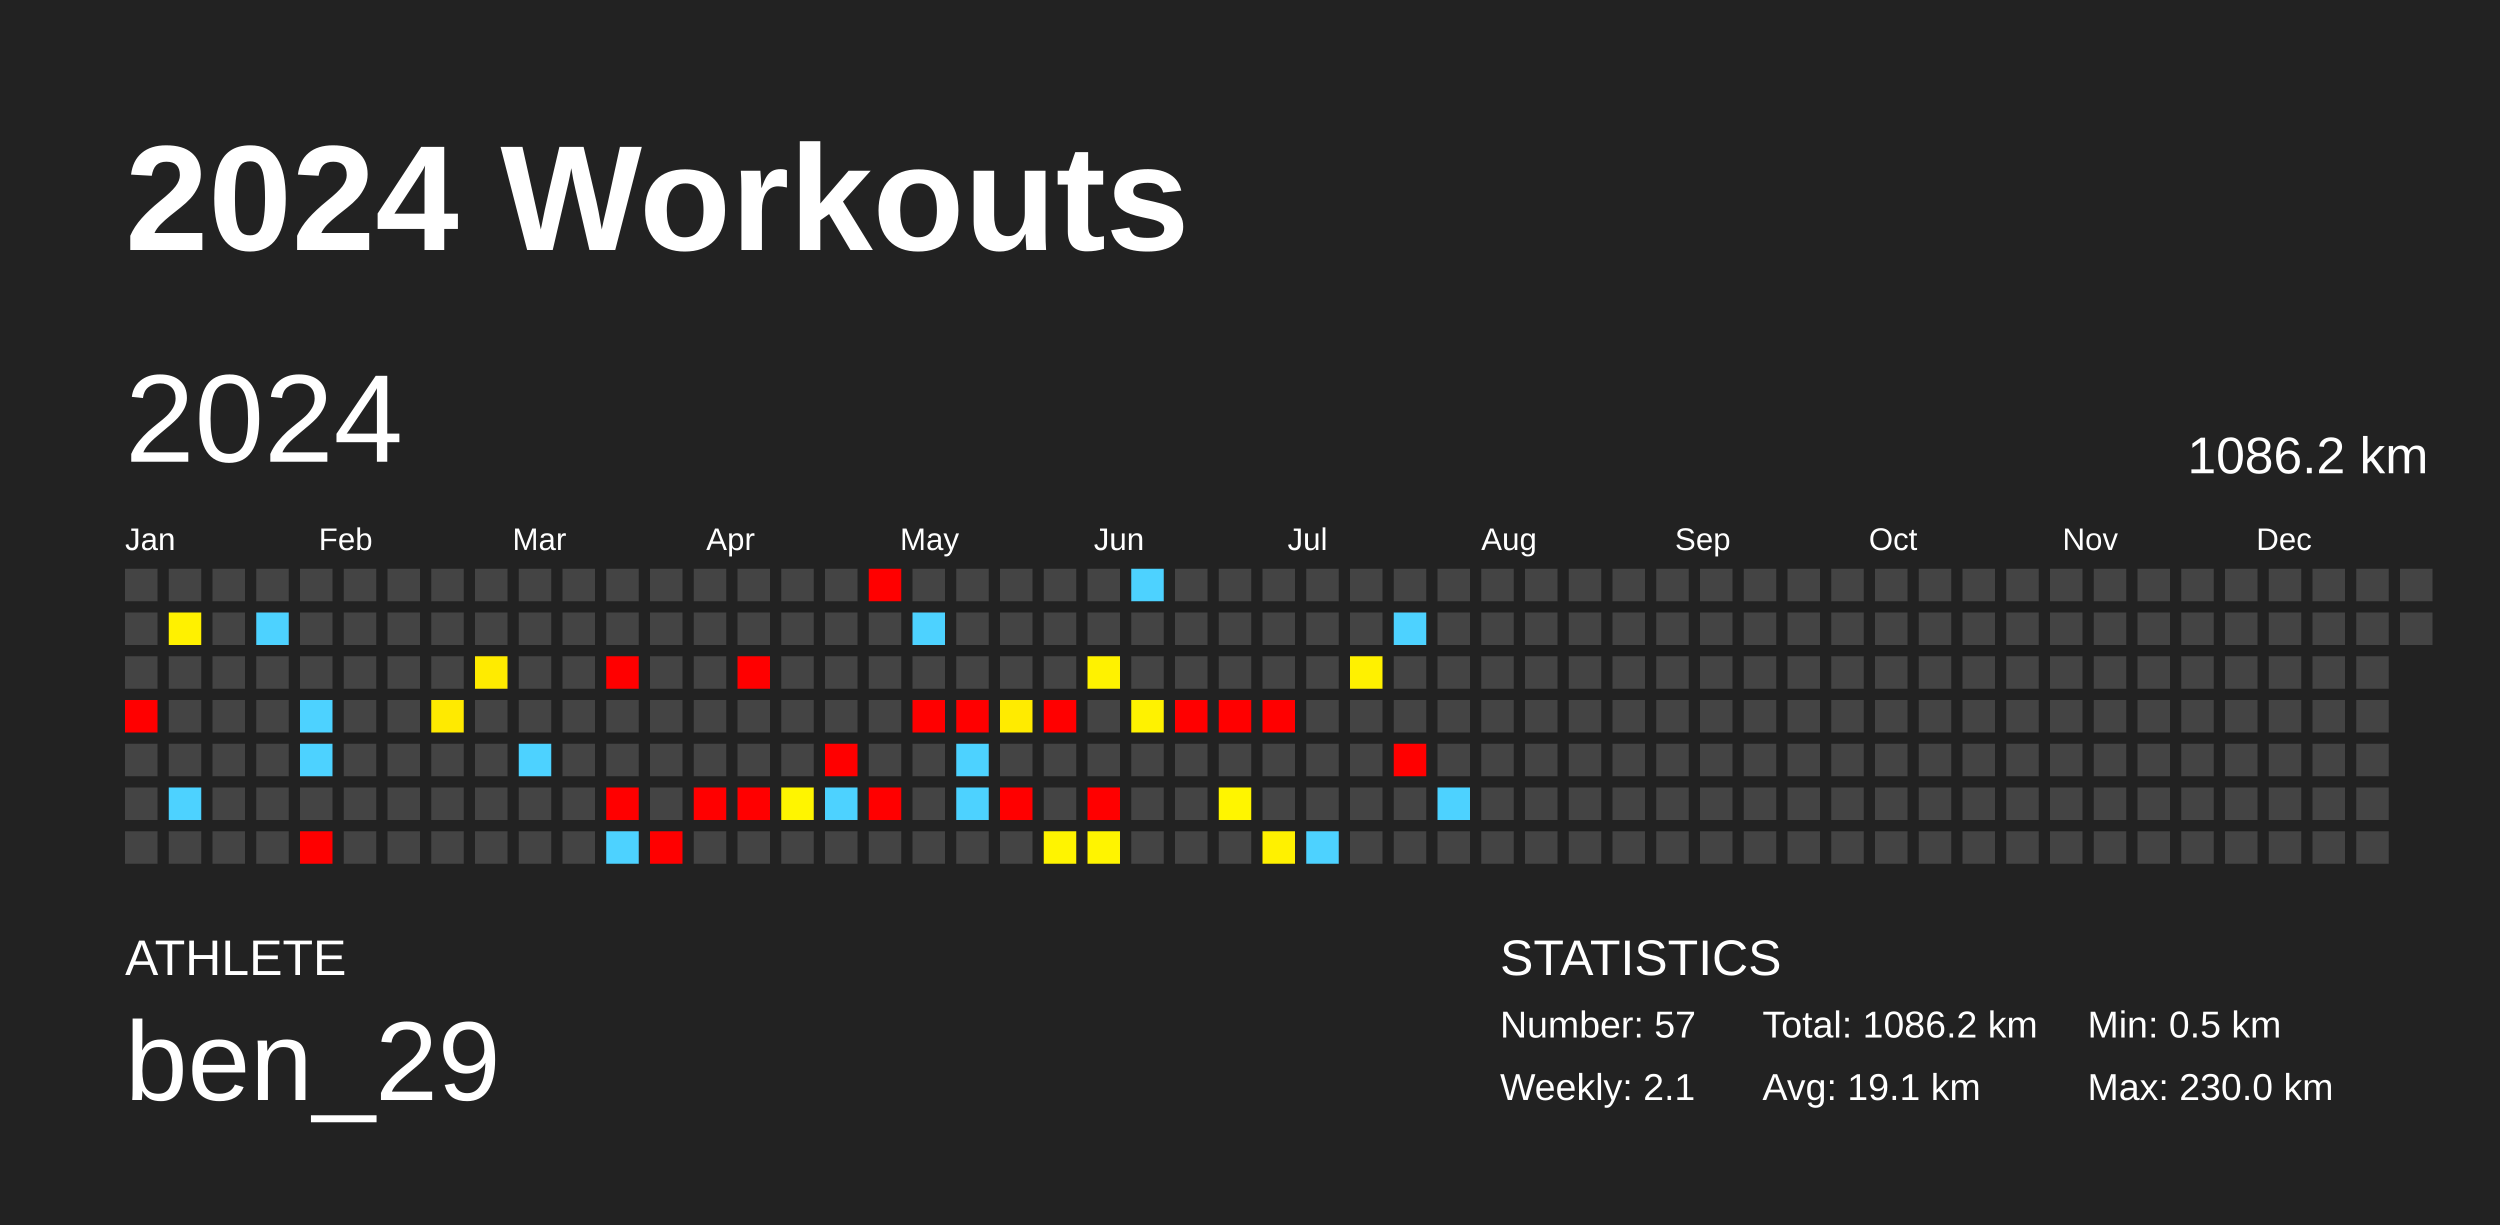
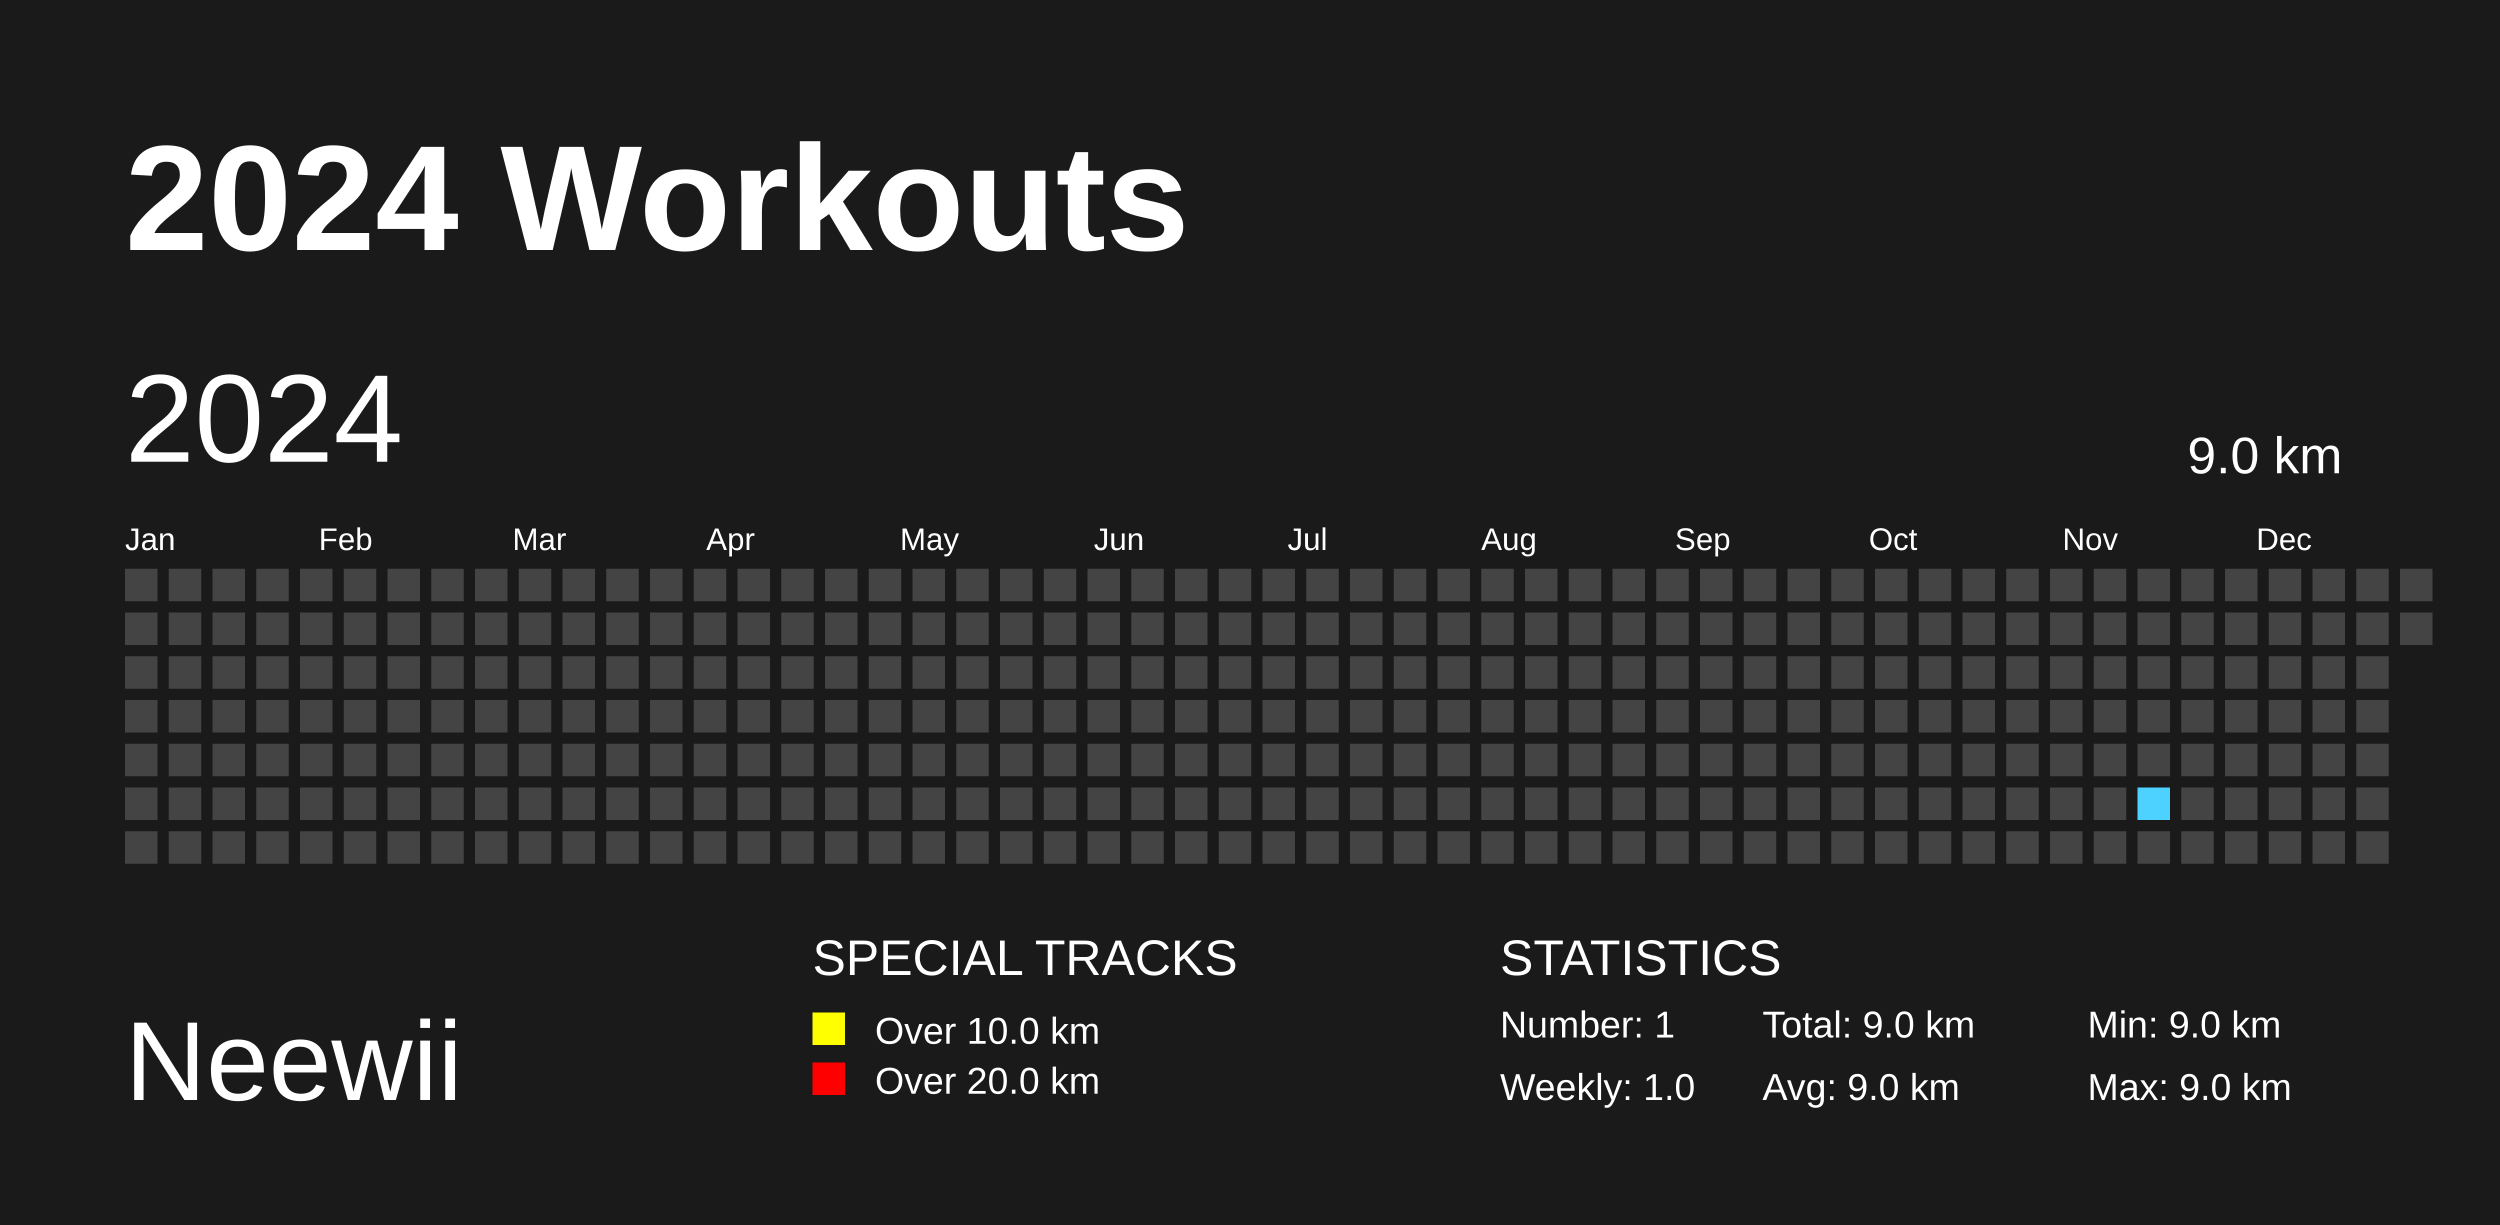
<svg xmlns="http://www.w3.org/2000/svg" baseProfile="full" height="98mm" version="1.1" viewBox="0,0,200,98" width="200mm">
  <defs />
-   <rect fill="#222222" height="98" width="200" x="0" y="0" />
+   <rect fill="#1a1a1a" height="98" width="200" x="0" y="0" />
  <text fill="#FFFFFF" style="font-size:12px; font-family:Arial; font-weight:bold;" x="10" y="20">2024 Workouts</text>
-   <text fill="#FFFFFF" style="font-size:4px; font-family:Arial" x="10" y="78">ATHLETE</text>
-   <text fill="#FFFFFF" style="font-size:9px; font-family:Arial" x="10" y="88">ben_29</text>
+   <text fill="#FFFFFF" style="font-size:9px; font-family:Arial" x="10" y="88">Neewii</text>
+   <text fill="#FFFFFF" style="font-size:4px; font-family:Arial" x="65" y="78">SPECIAL TRACKS</text>
+   <rect fill="yellow" height="2.6" width="2.6" x="65" y="81" />
+   <text fill="#FFFFFF" style="font-size:3px; font-family:Arial" x="70" y="83.5">Over 10.0 km</text>
+   <rect fill="red" height="2.6" width="2.6" x="65" y="85" />
+   <text fill="#FFFFFF" style="font-size:3px; font-family:Arial" x="70" y="87.5">Over 20.0 km</text>
  <text fill="#FFFFFF" style="font-size:4px; font-family:Arial" x="120" y="78">STATISTICS</text>
-   <text fill="#FFFFFF" style="font-size:3px; font-family:Arial" x="120" y="83">Number: 57</text>
-   <text fill="#FFFFFF" style="font-size:3px; font-family:Arial" x="120" y="88">Weekly: 2.1</text>
-   <text fill="#FFFFFF" style="font-size:3px; font-family:Arial" x="141" y="83">Total: 1086.2 km</text>
-   <text fill="#FFFFFF" style="font-size:3px; font-family:Arial" x="141" y="88">Avg: 19.1 km</text>
-   <text fill="#FFFFFF" style="font-size:3px; font-family:Arial" x="167" y="83">Min: 0.5 km</text>
-   <text fill="#FFFFFF" style="font-size:3px; font-family:Arial" x="167" y="88">Max: 230.0 km</text>
+   <text fill="#FFFFFF" style="font-size:3px; font-family:Arial" x="120" y="83">Number: 1</text>
+   <text fill="#FFFFFF" style="font-size:3px; font-family:Arial" x="120" y="88">Weekly: 1.0</text>
+   <text fill="#FFFFFF" style="font-size:3px; font-family:Arial" x="141" y="83">Total: 9.0 km</text>
+   <text fill="#FFFFFF" style="font-size:3px; font-family:Arial" x="141" y="88">Avg: 9.0 km</text>
+   <text fill="#FFFFFF" style="font-size:3px; font-family:Arial" x="167" y="83">Min: 9.0 km</text>
+   <text fill="#FFFFFF" style="font-size:3px; font-family:Arial" x="167" y="88">Max: 9.0 km</text>
  <text dominant-baseline="hanging" fill="#FFFFFF" style="font-size:10.0px; font-family:Arial;" x="10" y="30">2024</text>
-   <text dominant-baseline="hanging" fill="#FFFFFF" style="font-size:4.125px; font-family:Arial;" x="175" y="35">1086.2 km</text>
+   <text dominant-baseline="hanging" fill="#FFFFFF" style="font-size:4.125px; font-family:Arial;" x="175" y="35">9.0 km</text>
  <text fill="#FFFFFF" style="font-size:2.5px; font-family:Arial" x="10.0" y="44">Jan</text>
  <text fill="#FFFFFF" style="font-size:2.5px; font-family:Arial" x="25.5" y="44">Feb</text>
  <text fill="#FFFFFF" style="font-size:2.5px; font-family:Arial" x="41.0" y="44">Mar</text>
  <text fill="#FFFFFF" style="font-size:2.5px; font-family:Arial" x="56.5" y="44">Apr</text>
  <text fill="#FFFFFF" style="font-size:2.5px; font-family:Arial" x="72.0" y="44">May</text>
  <text fill="#FFFFFF" style="font-size:2.5px; font-family:Arial" x="87.5" y="44">Jun</text>
  <text fill="#FFFFFF" style="font-size:2.5px; font-family:Arial" x="103.0" y="44">Jul</text>
  <text fill="#FFFFFF" style="font-size:2.5px; font-family:Arial" x="118.5" y="44">Aug</text>
  <text fill="#FFFFFF" style="font-size:2.5px; font-family:Arial" x="134.0" y="44">Sep</text>
  <text fill="#FFFFFF" style="font-size:2.5px; font-family:Arial" x="149.5" y="44">Oct</text>
  <text fill="#FFFFFF" style="font-size:2.5px; font-family:Arial" x="165.0" y="44">Nov</text>
  <text fill="#FFFFFF" style="font-size:2.5px; font-family:Arial" x="180.5" y="44">Dec</text>
  <rect fill="#444444" height="2.6" width="2.6" x="10.0" y="45.5" />
  <rect fill="#444444" height="2.6" width="2.6" x="10.0" y="49.0" />
  <rect fill="#444444" height="2.6" width="2.6" x="10.0" y="52.5" />
-   <rect fill="red" height="2.6" width="2.6" x="10.0" y="56.0" />
+   <rect fill="#444444" height="2.6" width="2.6" x="10.0" y="56.0" />
  <rect fill="#444444" height="2.6" width="2.6" x="10.0" y="59.5" />
  <rect fill="#444444" height="2.6" width="2.6" x="10.0" y="63.0" />
  <rect fill="#444444" height="2.6" width="2.6" x="10.0" y="66.5" />
  <rect fill="#444444" height="2.6" width="2.6" x="13.5" y="45.5" />
-   <rect fill="#fff100" height="2.6" width="2.6" x="13.5" y="49.0" />
+   <rect fill="#444444" height="2.6" width="2.6" x="13.5" y="49.0" />
  <rect fill="#444444" height="2.6" width="2.6" x="13.5" y="52.5" />
  <rect fill="#444444" height="2.6" width="2.6" x="13.5" y="56.0" />
  <rect fill="#444444" height="2.6" width="2.6" x="13.5" y="59.5" />
-   <rect fill="#4dd2ff" height="2.6" width="2.6" x="13.5" y="63.0" />
+   <rect fill="#444444" height="2.6" width="2.6" x="13.5" y="63.0" />
  <rect fill="#444444" height="2.6" width="2.6" x="13.5" y="66.5" />
  <rect fill="#444444" height="2.6" width="2.6" x="17.0" y="45.5" />
  <rect fill="#444444" height="2.6" width="2.6" x="17.0" y="49.0" />
  <rect fill="#444444" height="2.6" width="2.6" x="17.0" y="52.5" />
  <rect fill="#444444" height="2.6" width="2.6" x="17.0" y="56.0" />
  <rect fill="#444444" height="2.6" width="2.6" x="17.0" y="59.5" />
  <rect fill="#444444" height="2.6" width="2.6" x="17.0" y="63.0" />
  <rect fill="#444444" height="2.6" width="2.6" x="17.0" y="66.5" />
  <rect fill="#444444" height="2.6" width="2.6" x="20.5" y="45.5" />
-   <rect fill="#4dd2ff" height="2.6" width="2.6" x="20.5" y="49.0" />
+   <rect fill="#444444" height="2.6" width="2.6" x="20.5" y="49.0" />
  <rect fill="#444444" height="2.6" width="2.6" x="20.5" y="52.5" />
  <rect fill="#444444" height="2.6" width="2.6" x="20.5" y="56.0" />
  <rect fill="#444444" height="2.6" width="2.6" x="20.5" y="59.5" />
  <rect fill="#444444" height="2.6" width="2.6" x="20.5" y="63.0" />
  <rect fill="#444444" height="2.6" width="2.6" x="20.5" y="66.5" />
  <rect fill="#444444" height="2.6" width="2.6" x="24.0" y="45.5" />
  <rect fill="#444444" height="2.6" width="2.6" x="24.0" y="49.0" />
  <rect fill="#444444" height="2.6" width="2.6" x="24.0" y="52.5" />
-   <rect fill="#4dd2ff" height="2.6" width="2.6" x="24.0" y="56.0" />
-   <rect fill="#4dd2ff" height="2.6" width="2.6" x="24.0" y="59.5" />
+   <rect fill="#444444" height="2.6" width="2.6" x="24.0" y="56.0" />
+   <rect fill="#444444" height="2.6" width="2.6" x="24.0" y="59.5" />
  <rect fill="#444444" height="2.6" width="2.6" x="24.0" y="63.0" />
-   <rect fill="red" height="2.6" width="2.6" x="24.0" y="66.5" />
+   <rect fill="#444444" height="2.6" width="2.6" x="24.0" y="66.5" />
  <rect fill="#444444" height="2.6" width="2.6" x="27.5" y="45.5" />
  <rect fill="#444444" height="2.6" width="2.6" x="27.5" y="49.0" />
  <rect fill="#444444" height="2.6" width="2.6" x="27.5" y="52.5" />
  <rect fill="#444444" height="2.6" width="2.6" x="27.5" y="56.0" />
  <rect fill="#444444" height="2.6" width="2.6" x="27.5" y="59.5" />
  <rect fill="#444444" height="2.6" width="2.6" x="27.5" y="63.0" />
  <rect fill="#444444" height="2.6" width="2.6" x="27.5" y="66.5" />
  <rect fill="#444444" height="2.6" width="2.6" x="31.0" y="45.5" />
  <rect fill="#444444" height="2.6" width="2.6" x="31.0" y="49.0" />
  <rect fill="#444444" height="2.6" width="2.6" x="31.0" y="52.5" />
  <rect fill="#444444" height="2.6" width="2.6" x="31.0" y="56.0" />
  <rect fill="#444444" height="2.6" width="2.6" x="31.0" y="59.5" />
  <rect fill="#444444" height="2.6" width="2.6" x="31.0" y="63.0" />
  <rect fill="#444444" height="2.6" width="2.6" x="31.0" y="66.5" />
  <rect fill="#444444" height="2.6" width="2.6" x="34.5" y="45.5" />
  <rect fill="#444444" height="2.6" width="2.6" x="34.5" y="49.0" />
  <rect fill="#444444" height="2.6" width="2.6" x="34.5" y="52.5" />
-   <rect fill="#ffea00" height="2.6" width="2.6" x="34.5" y="56.0" />
+   <rect fill="#444444" height="2.6" width="2.6" x="34.5" y="56.0" />
  <rect fill="#444444" height="2.6" width="2.6" x="34.5" y="59.5" />
  <rect fill="#444444" height="2.6" width="2.6" x="34.5" y="63.0" />
  <rect fill="#444444" height="2.6" width="2.6" x="34.5" y="66.5" />
  <rect fill="#444444" height="2.6" width="2.6" x="38.0" y="45.5" />
  <rect fill="#444444" height="2.6" width="2.6" x="38.0" y="49.0" />
-   <rect fill="#ffeb00" height="2.6" width="2.6" x="38.0" y="52.5" />
+   <rect fill="#444444" height="2.6" width="2.6" x="38.0" y="52.5" />
  <rect fill="#444444" height="2.6" width="2.6" x="38.0" y="56.0" />
  <rect fill="#444444" height="2.6" width="2.6" x="38.0" y="59.5" />
  <rect fill="#444444" height="2.6" width="2.6" x="38.0" y="63.0" />
  <rect fill="#444444" height="2.6" width="2.6" x="38.0" y="66.5" />
  <rect fill="#444444" height="2.6" width="2.6" x="41.5" y="45.5" />
  <rect fill="#444444" height="2.6" width="2.6" x="41.5" y="49.0" />
  <rect fill="#444444" height="2.6" width="2.6" x="41.5" y="52.5" />
  <rect fill="#444444" height="2.6" width="2.6" x="41.5" y="56.0" />
-   <rect fill="#4dd2ff" height="2.6" width="2.6" x="41.5" y="59.5" />
+   <rect fill="#444444" height="2.6" width="2.6" x="41.5" y="59.5" />
  <rect fill="#444444" height="2.6" width="2.6" x="41.5" y="63.0" />
  <rect fill="#444444" height="2.6" width="2.6" x="41.5" y="66.5" />
  <rect fill="#444444" height="2.6" width="2.6" x="45.0" y="45.5" />
  <rect fill="#444444" height="2.6" width="2.6" x="45.0" y="49.0" />
  <rect fill="#444444" height="2.6" width="2.6" x="45.0" y="52.5" />
  <rect fill="#444444" height="2.6" width="2.6" x="45.0" y="56.0" />
  <rect fill="#444444" height="2.6" width="2.6" x="45.0" y="59.5" />
  <rect fill="#444444" height="2.6" width="2.6" x="45.0" y="63.0" />
  <rect fill="#444444" height="2.6" width="2.6" x="45.0" y="66.5" />
  <rect fill="#444444" height="2.6" width="2.6" x="48.5" y="45.5" />
  <rect fill="#444444" height="2.6" width="2.6" x="48.5" y="49.0" />
-   <rect fill="red" height="2.6" width="2.6" x="48.5" y="52.5" />
+   <rect fill="#444444" height="2.6" width="2.6" x="48.5" y="52.5" />
  <rect fill="#444444" height="2.6" width="2.6" x="48.5" y="56.0" />
  <rect fill="#444444" height="2.6" width="2.6" x="48.5" y="59.5" />
-   <rect fill="red" height="2.6" width="2.6" x="48.5" y="63.0" />
-   <rect fill="#4dd2ff" height="2.6" width="2.6" x="48.5" y="66.5" />
+   <rect fill="#444444" height="2.6" width="2.6" x="48.5" y="63.0" />
+   <rect fill="#444444" height="2.6" width="2.6" x="48.5" y="66.5" />
  <rect fill="#444444" height="2.6" width="2.6" x="52.0" y="45.5" />
  <rect fill="#444444" height="2.6" width="2.6" x="52.0" y="49.0" />
  <rect fill="#444444" height="2.6" width="2.6" x="52.0" y="52.5" />
  <rect fill="#444444" height="2.6" width="2.6" x="52.0" y="56.0" />
  <rect fill="#444444" height="2.6" width="2.6" x="52.0" y="59.5" />
  <rect fill="#444444" height="2.6" width="2.6" x="52.0" y="63.0" />
-   <rect fill="red" height="2.6" width="2.6" x="52.0" y="66.5" />
+   <rect fill="#444444" height="2.6" width="2.6" x="52.0" y="66.5" />
  <rect fill="#444444" height="2.6" width="2.6" x="55.5" y="45.5" />
  <rect fill="#444444" height="2.6" width="2.6" x="55.5" y="49.0" />
  <rect fill="#444444" height="2.6" width="2.6" x="55.5" y="52.5" />
  <rect fill="#444444" height="2.6" width="2.6" x="55.5" y="56.0" />
  <rect fill="#444444" height="2.6" width="2.6" x="55.5" y="59.5" />
-   <rect fill="red" height="2.6" width="2.6" x="55.5" y="63.0" />
+   <rect fill="#444444" height="2.6" width="2.6" x="55.5" y="63.0" />
  <rect fill="#444444" height="2.6" width="2.6" x="55.5" y="66.5" />
  <rect fill="#444444" height="2.6" width="2.6" x="59.0" y="45.5" />
  <rect fill="#444444" height="2.6" width="2.6" x="59.0" y="49.0" />
-   <rect fill="red" height="2.6" width="2.6" x="59.0" y="52.5" />
+   <rect fill="#444444" height="2.6" width="2.6" x="59.0" y="52.5" />
  <rect fill="#444444" height="2.6" width="2.6" x="59.0" y="56.0" />
  <rect fill="#444444" height="2.6" width="2.6" x="59.0" y="59.5" />
-   <rect fill="red" height="2.6" width="2.6" x="59.0" y="63.0" />
+   <rect fill="#444444" height="2.6" width="2.6" x="59.0" y="63.0" />
  <rect fill="#444444" height="2.6" width="2.6" x="59.0" y="66.5" />
  <rect fill="#444444" height="2.6" width="2.6" x="62.5" y="45.5" />
  <rect fill="#444444" height="2.6" width="2.6" x="62.5" y="49.0" />
  <rect fill="#444444" height="2.6" width="2.6" x="62.5" y="52.5" />
  <rect fill="#444444" height="2.6" width="2.6" x="62.5" y="56.0" />
  <rect fill="#444444" height="2.6" width="2.6" x="62.5" y="59.5" />
-   <rect fill="#fff500" height="2.6" width="2.6" x="62.5" y="63.0" />
+   <rect fill="#444444" height="2.6" width="2.6" x="62.5" y="63.0" />
  <rect fill="#444444" height="2.6" width="2.6" x="62.5" y="66.5" />
  <rect fill="#444444" height="2.6" width="2.6" x="66.0" y="45.5" />
  <rect fill="#444444" height="2.6" width="2.6" x="66.0" y="49.0" />
  <rect fill="#444444" height="2.6" width="2.6" x="66.0" y="52.5" />
  <rect fill="#444444" height="2.6" width="2.6" x="66.0" y="56.0" />
-   <rect fill="red" height="2.6" width="2.6" x="66.0" y="59.5" />
-   <rect fill="#4dd2ff" height="2.6" width="2.6" x="66.0" y="63.0" />
+   <rect fill="#444444" height="2.6" width="2.6" x="66.0" y="59.5" />
+   <rect fill="#444444" height="2.6" width="2.6" x="66.0" y="63.0" />
  <rect fill="#444444" height="2.6" width="2.6" x="66.0" y="66.5" />
-   <rect fill="red" height="2.6" width="2.6" x="69.5" y="45.5" />
+   <rect fill="#444444" height="2.6" width="2.6" x="69.5" y="45.5" />
  <rect fill="#444444" height="2.6" width="2.6" x="69.5" y="49.0" />
  <rect fill="#444444" height="2.6" width="2.6" x="69.5" y="52.5" />
  <rect fill="#444444" height="2.6" width="2.6" x="69.5" y="56.0" />
  <rect fill="#444444" height="2.6" width="2.6" x="69.5" y="59.5" />
-   <rect fill="red" height="2.6" width="2.6" x="69.5" y="63.0" />
+   <rect fill="#444444" height="2.6" width="2.6" x="69.5" y="63.0" />
  <rect fill="#444444" height="2.6" width="2.6" x="69.5" y="66.5" />
  <rect fill="#444444" height="2.6" width="2.6" x="73.0" y="45.5" />
-   <rect fill="#4dd2ff" height="2.6" width="2.6" x="73.0" y="49.0" />
+   <rect fill="#444444" height="2.6" width="2.6" x="73.0" y="49.0" />
  <rect fill="#444444" height="2.6" width="2.6" x="73.0" y="52.5" />
-   <rect fill="red" height="2.6" width="2.6" x="73.0" y="56.0" />
+   <rect fill="#444444" height="2.6" width="2.6" x="73.0" y="56.0" />
  <rect fill="#444444" height="2.6" width="2.6" x="73.0" y="59.5" />
  <rect fill="#444444" height="2.6" width="2.6" x="73.0" y="63.0" />
  <rect fill="#444444" height="2.6" width="2.6" x="73.0" y="66.5" />
  <rect fill="#444444" height="2.6" width="2.6" x="76.5" y="45.5" />
  <rect fill="#444444" height="2.6" width="2.6" x="76.5" y="49.0" />
  <rect fill="#444444" height="2.6" width="2.6" x="76.5" y="52.5" />
-   <rect fill="red" height="2.6" width="2.6" x="76.5" y="56.0" />
-   <rect fill="#4dd2ff" height="2.6" width="2.6" x="76.5" y="59.5" />
-   <rect fill="#4dd2ff" height="2.6" width="2.6" x="76.5" y="63.0" />
+   <rect fill="#444444" height="2.6" width="2.6" x="76.5" y="56.0" />
+   <rect fill="#444444" height="2.6" width="2.6" x="76.5" y="59.5" />
+   <rect fill="#444444" height="2.6" width="2.6" x="76.5" y="63.0" />
  <rect fill="#444444" height="2.6" width="2.6" x="76.5" y="66.5" />
  <rect fill="#444444" height="2.6" width="2.6" x="80.0" y="45.5" />
  <rect fill="#444444" height="2.6" width="2.6" x="80.0" y="49.0" />
  <rect fill="#444444" height="2.6" width="2.6" x="80.0" y="52.5" />
-   <rect fill="#ffeb00" height="2.6" width="2.6" x="80.0" y="56.0" />
+   <rect fill="#444444" height="2.6" width="2.6" x="80.0" y="56.0" />
  <rect fill="#444444" height="2.6" width="2.6" x="80.0" y="59.5" />
-   <rect fill="red" height="2.6" width="2.6" x="80.0" y="63.0" />
+   <rect fill="#444444" height="2.6" width="2.6" x="80.0" y="63.0" />
  <rect fill="#444444" height="2.6" width="2.6" x="80.0" y="66.5" />
  <rect fill="#444444" height="2.6" width="2.6" x="83.5" y="45.5" />
  <rect fill="#444444" height="2.6" width="2.6" x="83.5" y="49.0" />
  <rect fill="#444444" height="2.6" width="2.6" x="83.5" y="52.5" />
-   <rect fill="red" height="2.6" width="2.6" x="83.5" y="56.0" />
+   <rect fill="#444444" height="2.6" width="2.6" x="83.5" y="56.0" />
  <rect fill="#444444" height="2.6" width="2.6" x="83.5" y="59.5" />
  <rect fill="#444444" height="2.6" width="2.6" x="83.5" y="63.0" />
-   <rect fill="#fff400" height="2.6" width="2.6" x="83.5" y="66.5" />
+   <rect fill="#444444" height="2.6" width="2.6" x="83.5" y="66.5" />
  <rect fill="#444444" height="2.6" width="2.6" x="87.0" y="45.5" />
  <rect fill="#444444" height="2.6" width="2.6" x="87.0" y="49.0" />
-   <rect fill="#fff200" height="2.6" width="2.6" x="87.0" y="52.5" />
+   <rect fill="#444444" height="2.6" width="2.6" x="87.0" y="52.5" />
  <rect fill="#444444" height="2.6" width="2.6" x="87.0" y="56.0" />
  <rect fill="#444444" height="2.6" width="2.6" x="87.0" y="59.5" />
-   <rect fill="red" height="2.6" width="2.6" x="87.0" y="63.0" />
-   <rect fill="#fff400" height="2.6" width="2.6" x="87.0" y="66.5" />
-   <rect fill="#4dd2ff" height="2.6" width="2.6" x="90.5" y="45.5" />
+   <rect fill="#444444" height="2.6" width="2.6" x="87.0" y="63.0" />
+   <rect fill="#444444" height="2.6" width="2.6" x="87.0" y="66.5" />
+   <rect fill="#444444" height="2.6" width="2.6" x="90.5" y="45.5" />
  <rect fill="#444444" height="2.6" width="2.6" x="90.5" y="49.0" />
  <rect fill="#444444" height="2.6" width="2.6" x="90.5" y="52.5" />
-   <rect fill="#fff200" height="2.6" width="2.6" x="90.5" y="56.0" />
+   <rect fill="#444444" height="2.6" width="2.6" x="90.5" y="56.0" />
  <rect fill="#444444" height="2.6" width="2.6" x="90.5" y="59.5" />
  <rect fill="#444444" height="2.6" width="2.6" x="90.5" y="63.0" />
  <rect fill="#444444" height="2.6" width="2.6" x="90.5" y="66.5" />
  <rect fill="#444444" height="2.6" width="2.6" x="94.0" y="45.5" />
  <rect fill="#444444" height="2.6" width="2.6" x="94.0" y="49.0" />
  <rect fill="#444444" height="2.6" width="2.6" x="94.0" y="52.5" />
-   <rect fill="red" height="2.6" width="2.6" x="94.0" y="56.0" />
+   <rect fill="#444444" height="2.6" width="2.6" x="94.0" y="56.0" />
  <rect fill="#444444" height="2.6" width="2.6" x="94.0" y="59.5" />
  <rect fill="#444444" height="2.6" width="2.6" x="94.0" y="63.0" />
  <rect fill="#444444" height="2.6" width="2.6" x="94.0" y="66.5" />
  <rect fill="#444444" height="2.6" width="2.6" x="97.5" y="45.5" />
  <rect fill="#444444" height="2.6" width="2.6" x="97.5" y="49.0" />
  <rect fill="#444444" height="2.6" width="2.6" x="97.5" y="52.5" />
-   <rect fill="red" height="2.6" width="2.6" x="97.5" y="56.0" />
+   <rect fill="#444444" height="2.6" width="2.6" x="97.5" y="56.0" />
  <rect fill="#444444" height="2.6" width="2.6" x="97.5" y="59.5" />
-   <rect fill="#fff500" height="2.6" width="2.6" x="97.5" y="63.0" />
+   <rect fill="#444444" height="2.6" width="2.6" x="97.5" y="63.0" />
  <rect fill="#444444" height="2.6" width="2.6" x="97.5" y="66.5" />
  <rect fill="#444444" height="2.6" width="2.6" x="101.0" y="45.5" />
  <rect fill="#444444" height="2.6" width="2.6" x="101.0" y="49.0" />
  <rect fill="#444444" height="2.6" width="2.6" x="101.0" y="52.5" />
-   <rect fill="red" height="2.6" width="2.6" x="101.0" y="56.0" />
+   <rect fill="#444444" height="2.6" width="2.6" x="101.0" y="56.0" />
  <rect fill="#444444" height="2.6" width="2.6" x="101.0" y="59.5" />
  <rect fill="#444444" height="2.6" width="2.6" x="101.0" y="63.0" />
-   <rect fill="#fff100" height="2.6" width="2.6" x="101.0" y="66.5" />
+   <rect fill="#444444" height="2.6" width="2.6" x="101.0" y="66.5" />
  <rect fill="#444444" height="2.6" width="2.6" x="104.5" y="45.5" />
  <rect fill="#444444" height="2.6" width="2.6" x="104.5" y="49.0" />
  <rect fill="#444444" height="2.6" width="2.6" x="104.5" y="52.5" />
  <rect fill="#444444" height="2.6" width="2.6" x="104.5" y="56.0" />
  <rect fill="#444444" height="2.6" width="2.6" x="104.5" y="59.5" />
  <rect fill="#444444" height="2.6" width="2.6" x="104.5" y="63.0" />
-   <rect fill="#4dd2ff" height="2.6" width="2.6" x="104.5" y="66.5" />
+   <rect fill="#444444" height="2.6" width="2.6" x="104.5" y="66.5" />
  <rect fill="#444444" height="2.6" width="2.6" x="108.0" y="45.5" />
  <rect fill="#444444" height="2.6" width="2.6" x="108.0" y="49.0" />
-   <rect fill="#fff100" height="2.6" width="2.6" x="108.0" y="52.5" />
+   <rect fill="#444444" height="2.6" width="2.6" x="108.0" y="52.5" />
  <rect fill="#444444" height="2.6" width="2.6" x="108.0" y="56.0" />
  <rect fill="#444444" height="2.6" width="2.6" x="108.0" y="59.5" />
  <rect fill="#444444" height="2.6" width="2.6" x="108.0" y="63.0" />
  <rect fill="#444444" height="2.6" width="2.6" x="108.0" y="66.5" />
  <rect fill="#444444" height="2.6" width="2.6" x="111.5" y="45.5" />
-   <rect fill="#4dd2ff" height="2.6" width="2.6" x="111.5" y="49.0" />
+   <rect fill="#444444" height="2.6" width="2.6" x="111.5" y="49.0" />
  <rect fill="#444444" height="2.6" width="2.6" x="111.5" y="52.5" />
  <rect fill="#444444" height="2.6" width="2.6" x="111.5" y="56.0" />
-   <rect fill="red" height="2.6" width="2.6" x="111.5" y="59.5" />
+   <rect fill="#444444" height="2.6" width="2.6" x="111.5" y="59.5" />
  <rect fill="#444444" height="2.6" width="2.6" x="111.5" y="63.0" />
  <rect fill="#444444" height="2.6" width="2.6" x="111.5" y="66.5" />
  <rect fill="#444444" height="2.6" width="2.6" x="115.0" y="45.5" />
  <rect fill="#444444" height="2.6" width="2.6" x="115.0" y="49.0" />
  <rect fill="#444444" height="2.6" width="2.6" x="115.0" y="52.5" />
  <rect fill="#444444" height="2.6" width="2.6" x="115.0" y="56.0" />
  <rect fill="#444444" height="2.6" width="2.6" x="115.0" y="59.5" />
-   <rect fill="#4dd2ff" height="2.6" width="2.6" x="115.0" y="63.0" />
+   <rect fill="#444444" height="2.6" width="2.6" x="115.0" y="63.0" />
  <rect fill="#444444" height="2.6" width="2.6" x="115.0" y="66.5" />
  <rect fill="#444444" height="2.6" width="2.6" x="118.5" y="45.5" />
  <rect fill="#444444" height="2.6" width="2.6" x="118.5" y="49.0" />
  <rect fill="#444444" height="2.6" width="2.6" x="118.5" y="52.5" />
  <rect fill="#444444" height="2.6" width="2.6" x="118.5" y="56.0" />
  <rect fill="#444444" height="2.6" width="2.6" x="118.5" y="59.5" />
  <rect fill="#444444" height="2.6" width="2.6" x="118.5" y="63.0" />
  <rect fill="#444444" height="2.6" width="2.6" x="118.5" y="66.5" />
  <rect fill="#444444" height="2.6" width="2.6" x="122.0" y="45.5" />
  <rect fill="#444444" height="2.6" width="2.6" x="122.0" y="49.0" />
  <rect fill="#444444" height="2.6" width="2.6" x="122.0" y="52.5" />
  <rect fill="#444444" height="2.6" width="2.6" x="122.0" y="56.0" />
  <rect fill="#444444" height="2.6" width="2.6" x="122.0" y="59.5" />
  <rect fill="#444444" height="2.6" width="2.6" x="122.0" y="63.0" />
  <rect fill="#444444" height="2.6" width="2.6" x="122.0" y="66.5" />
  <rect fill="#444444" height="2.6" width="2.6" x="125.5" y="45.5" />
  <rect fill="#444444" height="2.6" width="2.6" x="125.5" y="49.0" />
  <rect fill="#444444" height="2.6" width="2.6" x="125.5" y="52.5" />
  <rect fill="#444444" height="2.6" width="2.6" x="125.5" y="56.0" />
  <rect fill="#444444" height="2.6" width="2.6" x="125.5" y="59.5" />
  <rect fill="#444444" height="2.6" width="2.6" x="125.5" y="63.0" />
  <rect fill="#444444" height="2.6" width="2.6" x="125.5" y="66.5" />
  <rect fill="#444444" height="2.6" width="2.6" x="129.0" y="45.5" />
  <rect fill="#444444" height="2.6" width="2.6" x="129.0" y="49.0" />
  <rect fill="#444444" height="2.6" width="2.6" x="129.0" y="52.5" />
  <rect fill="#444444" height="2.6" width="2.6" x="129.0" y="56.0" />
  <rect fill="#444444" height="2.6" width="2.6" x="129.0" y="59.5" />
  <rect fill="#444444" height="2.6" width="2.6" x="129.0" y="63.0" />
  <rect fill="#444444" height="2.6" width="2.6" x="129.0" y="66.5" />
  <rect fill="#444444" height="2.6" width="2.6" x="132.5" y="45.5" />
  <rect fill="#444444" height="2.6" width="2.6" x="132.5" y="49.0" />
  <rect fill="#444444" height="2.6" width="2.6" x="132.5" y="52.5" />
  <rect fill="#444444" height="2.6" width="2.6" x="132.5" y="56.0" />
  <rect fill="#444444" height="2.6" width="2.6" x="132.5" y="59.5" />
  <rect fill="#444444" height="2.6" width="2.6" x="132.5" y="63.0" />
  <rect fill="#444444" height="2.6" width="2.6" x="132.5" y="66.5" />
  <rect fill="#444444" height="2.6" width="2.6" x="136.0" y="45.5" />
  <rect fill="#444444" height="2.6" width="2.6" x="136.0" y="49.0" />
  <rect fill="#444444" height="2.6" width="2.6" x="136.0" y="52.5" />
  <rect fill="#444444" height="2.6" width="2.6" x="136.0" y="56.0" />
  <rect fill="#444444" height="2.6" width="2.6" x="136.0" y="59.5" />
  <rect fill="#444444" height="2.6" width="2.6" x="136.0" y="63.0" />
  <rect fill="#444444" height="2.6" width="2.6" x="136.0" y="66.5" />
  <rect fill="#444444" height="2.6" width="2.6" x="139.5" y="45.5" />
  <rect fill="#444444" height="2.6" width="2.6" x="139.5" y="49.0" />
  <rect fill="#444444" height="2.6" width="2.6" x="139.5" y="52.5" />
  <rect fill="#444444" height="2.6" width="2.6" x="139.5" y="56.0" />
  <rect fill="#444444" height="2.6" width="2.6" x="139.5" y="59.5" />
  <rect fill="#444444" height="2.6" width="2.6" x="139.5" y="63.0" />
  <rect fill="#444444" height="2.6" width="2.6" x="139.5" y="66.5" />
  <rect fill="#444444" height="2.6" width="2.6" x="143.0" y="45.5" />
  <rect fill="#444444" height="2.6" width="2.6" x="143.0" y="49.0" />
  <rect fill="#444444" height="2.6" width="2.6" x="143.0" y="52.5" />
  <rect fill="#444444" height="2.6" width="2.6" x="143.0" y="56.0" />
  <rect fill="#444444" height="2.6" width="2.6" x="143.0" y="59.5" />
  <rect fill="#444444" height="2.6" width="2.6" x="143.0" y="63.0" />
  <rect fill="#444444" height="2.6" width="2.6" x="143.0" y="66.5" />
  <rect fill="#444444" height="2.6" width="2.6" x="146.5" y="45.5" />
  <rect fill="#444444" height="2.6" width="2.6" x="146.5" y="49.0" />
  <rect fill="#444444" height="2.6" width="2.6" x="146.5" y="52.5" />
  <rect fill="#444444" height="2.6" width="2.6" x="146.5" y="56.0" />
  <rect fill="#444444" height="2.6" width="2.6" x="146.5" y="59.5" />
  <rect fill="#444444" height="2.6" width="2.6" x="146.5" y="63.0" />
  <rect fill="#444444" height="2.6" width="2.6" x="146.5" y="66.5" />
  <rect fill="#444444" height="2.6" width="2.6" x="150.0" y="45.5" />
  <rect fill="#444444" height="2.6" width="2.6" x="150.0" y="49.0" />
  <rect fill="#444444" height="2.6" width="2.6" x="150.0" y="52.5" />
  <rect fill="#444444" height="2.6" width="2.6" x="150.0" y="56.0" />
  <rect fill="#444444" height="2.6" width="2.6" x="150.0" y="59.5" />
  <rect fill="#444444" height="2.6" width="2.6" x="150.0" y="63.0" />
  <rect fill="#444444" height="2.6" width="2.6" x="150.0" y="66.5" />
  <rect fill="#444444" height="2.6" width="2.6" x="153.5" y="45.5" />
  <rect fill="#444444" height="2.6" width="2.6" x="153.5" y="49.0" />
  <rect fill="#444444" height="2.6" width="2.6" x="153.5" y="52.5" />
  <rect fill="#444444" height="2.6" width="2.6" x="153.5" y="56.0" />
  <rect fill="#444444" height="2.6" width="2.6" x="153.5" y="59.5" />
  <rect fill="#444444" height="2.6" width="2.6" x="153.5" y="63.0" />
  <rect fill="#444444" height="2.6" width="2.6" x="153.5" y="66.5" />
  <rect fill="#444444" height="2.6" width="2.6" x="157.0" y="45.5" />
  <rect fill="#444444" height="2.6" width="2.6" x="157.0" y="49.0" />
  <rect fill="#444444" height="2.6" width="2.6" x="157.0" y="52.5" />
  <rect fill="#444444" height="2.6" width="2.6" x="157.0" y="56.0" />
  <rect fill="#444444" height="2.6" width="2.6" x="157.0" y="59.5" />
  <rect fill="#444444" height="2.6" width="2.6" x="157.0" y="63.0" />
  <rect fill="#444444" height="2.6" width="2.6" x="157.0" y="66.5" />
  <rect fill="#444444" height="2.6" width="2.6" x="160.5" y="45.5" />
  <rect fill="#444444" height="2.6" width="2.6" x="160.5" y="49.0" />
  <rect fill="#444444" height="2.6" width="2.6" x="160.5" y="52.5" />
  <rect fill="#444444" height="2.6" width="2.6" x="160.5" y="56.0" />
  <rect fill="#444444" height="2.6" width="2.6" x="160.5" y="59.5" />
  <rect fill="#444444" height="2.6" width="2.6" x="160.5" y="63.0" />
  <rect fill="#444444" height="2.6" width="2.6" x="160.5" y="66.5" />
  <rect fill="#444444" height="2.6" width="2.6" x="164.0" y="45.5" />
  <rect fill="#444444" height="2.6" width="2.6" x="164.0" y="49.0" />
  <rect fill="#444444" height="2.6" width="2.6" x="164.0" y="52.5" />
  <rect fill="#444444" height="2.6" width="2.6" x="164.0" y="56.0" />
  <rect fill="#444444" height="2.6" width="2.6" x="164.0" y="59.5" />
  <rect fill="#444444" height="2.6" width="2.6" x="164.0" y="63.0" />
  <rect fill="#444444" height="2.6" width="2.6" x="164.0" y="66.5" />
  <rect fill="#444444" height="2.6" width="2.6" x="167.5" y="45.5" />
  <rect fill="#444444" height="2.6" width="2.6" x="167.5" y="49.0" />
  <rect fill="#444444" height="2.6" width="2.6" x="167.5" y="52.5" />
  <rect fill="#444444" height="2.6" width="2.6" x="167.5" y="56.0" />
  <rect fill="#444444" height="2.6" width="2.6" x="167.5" y="59.5" />
  <rect fill="#444444" height="2.6" width="2.6" x="167.5" y="63.0" />
  <rect fill="#444444" height="2.6" width="2.6" x="167.5" y="66.5" />
  <rect fill="#444444" height="2.6" width="2.6" x="171.0" y="45.5" />
  <rect fill="#444444" height="2.6" width="2.6" x="171.0" y="49.0" />
  <rect fill="#444444" height="2.6" width="2.6" x="171.0" y="52.5" />
  <rect fill="#444444" height="2.6" width="2.6" x="171.0" y="56.0" />
  <rect fill="#444444" height="2.6" width="2.6" x="171.0" y="59.5" />
-   <rect fill="#444444" height="2.6" width="2.6" x="171.0" y="63.0" />
+   <rect fill="#4DD2FF" height="2.6" width="2.6" x="171.0" y="63.0" />
  <rect fill="#444444" height="2.6" width="2.6" x="171.0" y="66.5" />
  <rect fill="#444444" height="2.6" width="2.6" x="174.5" y="45.5" />
  <rect fill="#444444" height="2.6" width="2.6" x="174.5" y="49.0" />
  <rect fill="#444444" height="2.6" width="2.6" x="174.5" y="52.5" />
  <rect fill="#444444" height="2.6" width="2.6" x="174.5" y="56.0" />
  <rect fill="#444444" height="2.6" width="2.6" x="174.5" y="59.5" />
  <rect fill="#444444" height="2.6" width="2.6" x="174.5" y="63.0" />
  <rect fill="#444444" height="2.6" width="2.6" x="174.5" y="66.5" />
  <rect fill="#444444" height="2.6" width="2.6" x="178.0" y="45.5" />
  <rect fill="#444444" height="2.6" width="2.6" x="178.0" y="49.0" />
  <rect fill="#444444" height="2.6" width="2.6" x="178.0" y="52.5" />
  <rect fill="#444444" height="2.6" width="2.6" x="178.0" y="56.0" />
  <rect fill="#444444" height="2.6" width="2.6" x="178.0" y="59.5" />
  <rect fill="#444444" height="2.6" width="2.6" x="178.0" y="63.0" />
  <rect fill="#444444" height="2.6" width="2.6" x="178.0" y="66.5" />
  <rect fill="#444444" height="2.6" width="2.6" x="181.5" y="45.5" />
  <rect fill="#444444" height="2.6" width="2.6" x="181.5" y="49.0" />
  <rect fill="#444444" height="2.6" width="2.6" x="181.5" y="52.5" />
  <rect fill="#444444" height="2.6" width="2.6" x="181.5" y="56.0" />
  <rect fill="#444444" height="2.6" width="2.6" x="181.5" y="59.5" />
  <rect fill="#444444" height="2.6" width="2.6" x="181.5" y="63.0" />
  <rect fill="#444444" height="2.6" width="2.6" x="181.5" y="66.5" />
  <rect fill="#444444" height="2.6" width="2.6" x="185.0" y="45.5" />
  <rect fill="#444444" height="2.6" width="2.6" x="185.0" y="49.0" />
  <rect fill="#444444" height="2.6" width="2.6" x="185.0" y="52.5" />
  <rect fill="#444444" height="2.6" width="2.6" x="185.0" y="56.0" />
  <rect fill="#444444" height="2.6" width="2.6" x="185.0" y="59.5" />
  <rect fill="#444444" height="2.6" width="2.6" x="185.0" y="63.0" />
  <rect fill="#444444" height="2.6" width="2.6" x="185.0" y="66.5" />
  <rect fill="#444444" height="2.6" width="2.6" x="188.5" y="45.5" />
  <rect fill="#444444" height="2.6" width="2.6" x="188.5" y="49.0" />
  <rect fill="#444444" height="2.6" width="2.6" x="188.5" y="52.5" />
  <rect fill="#444444" height="2.6" width="2.6" x="188.5" y="56.0" />
  <rect fill="#444444" height="2.6" width="2.6" x="188.5" y="59.5" />
  <rect fill="#444444" height="2.6" width="2.6" x="188.5" y="63.0" />
  <rect fill="#444444" height="2.6" width="2.6" x="188.5" y="66.5" />
  <rect fill="#444444" height="2.6" width="2.6" x="192.0" y="45.5" />
  <rect fill="#444444" height="2.6" width="2.6" x="192.0" y="49.0" />
</svg>
